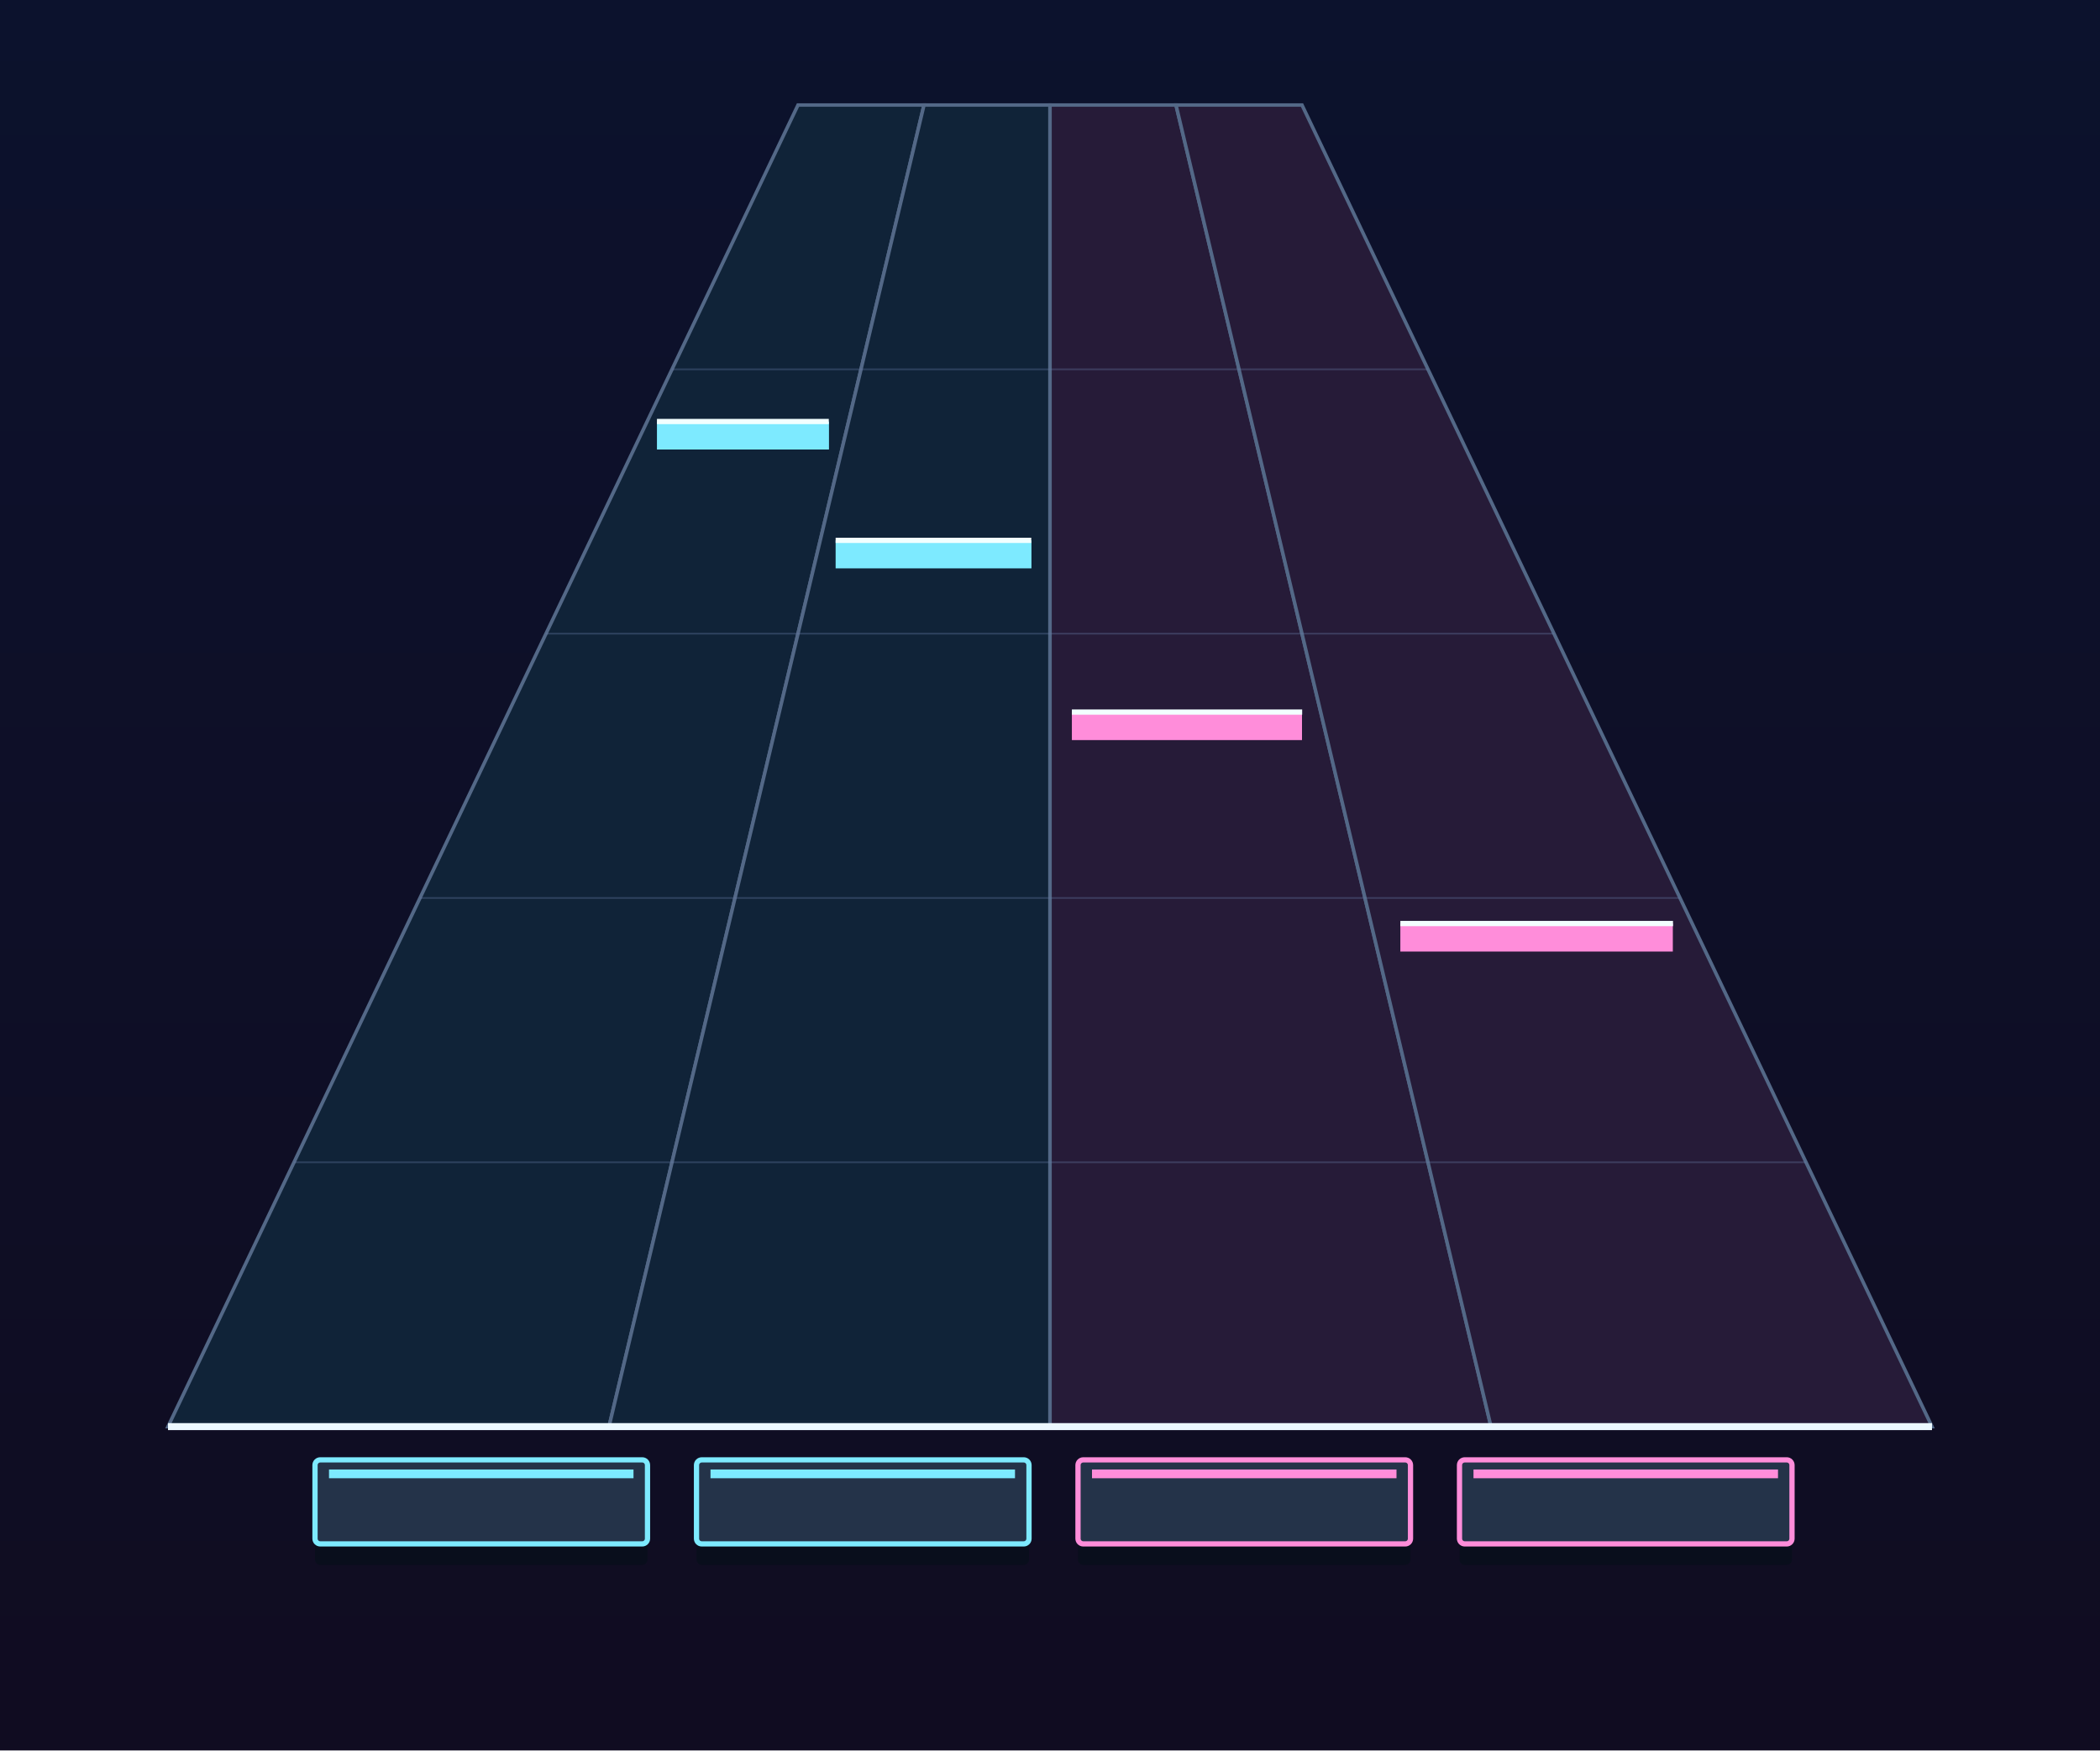
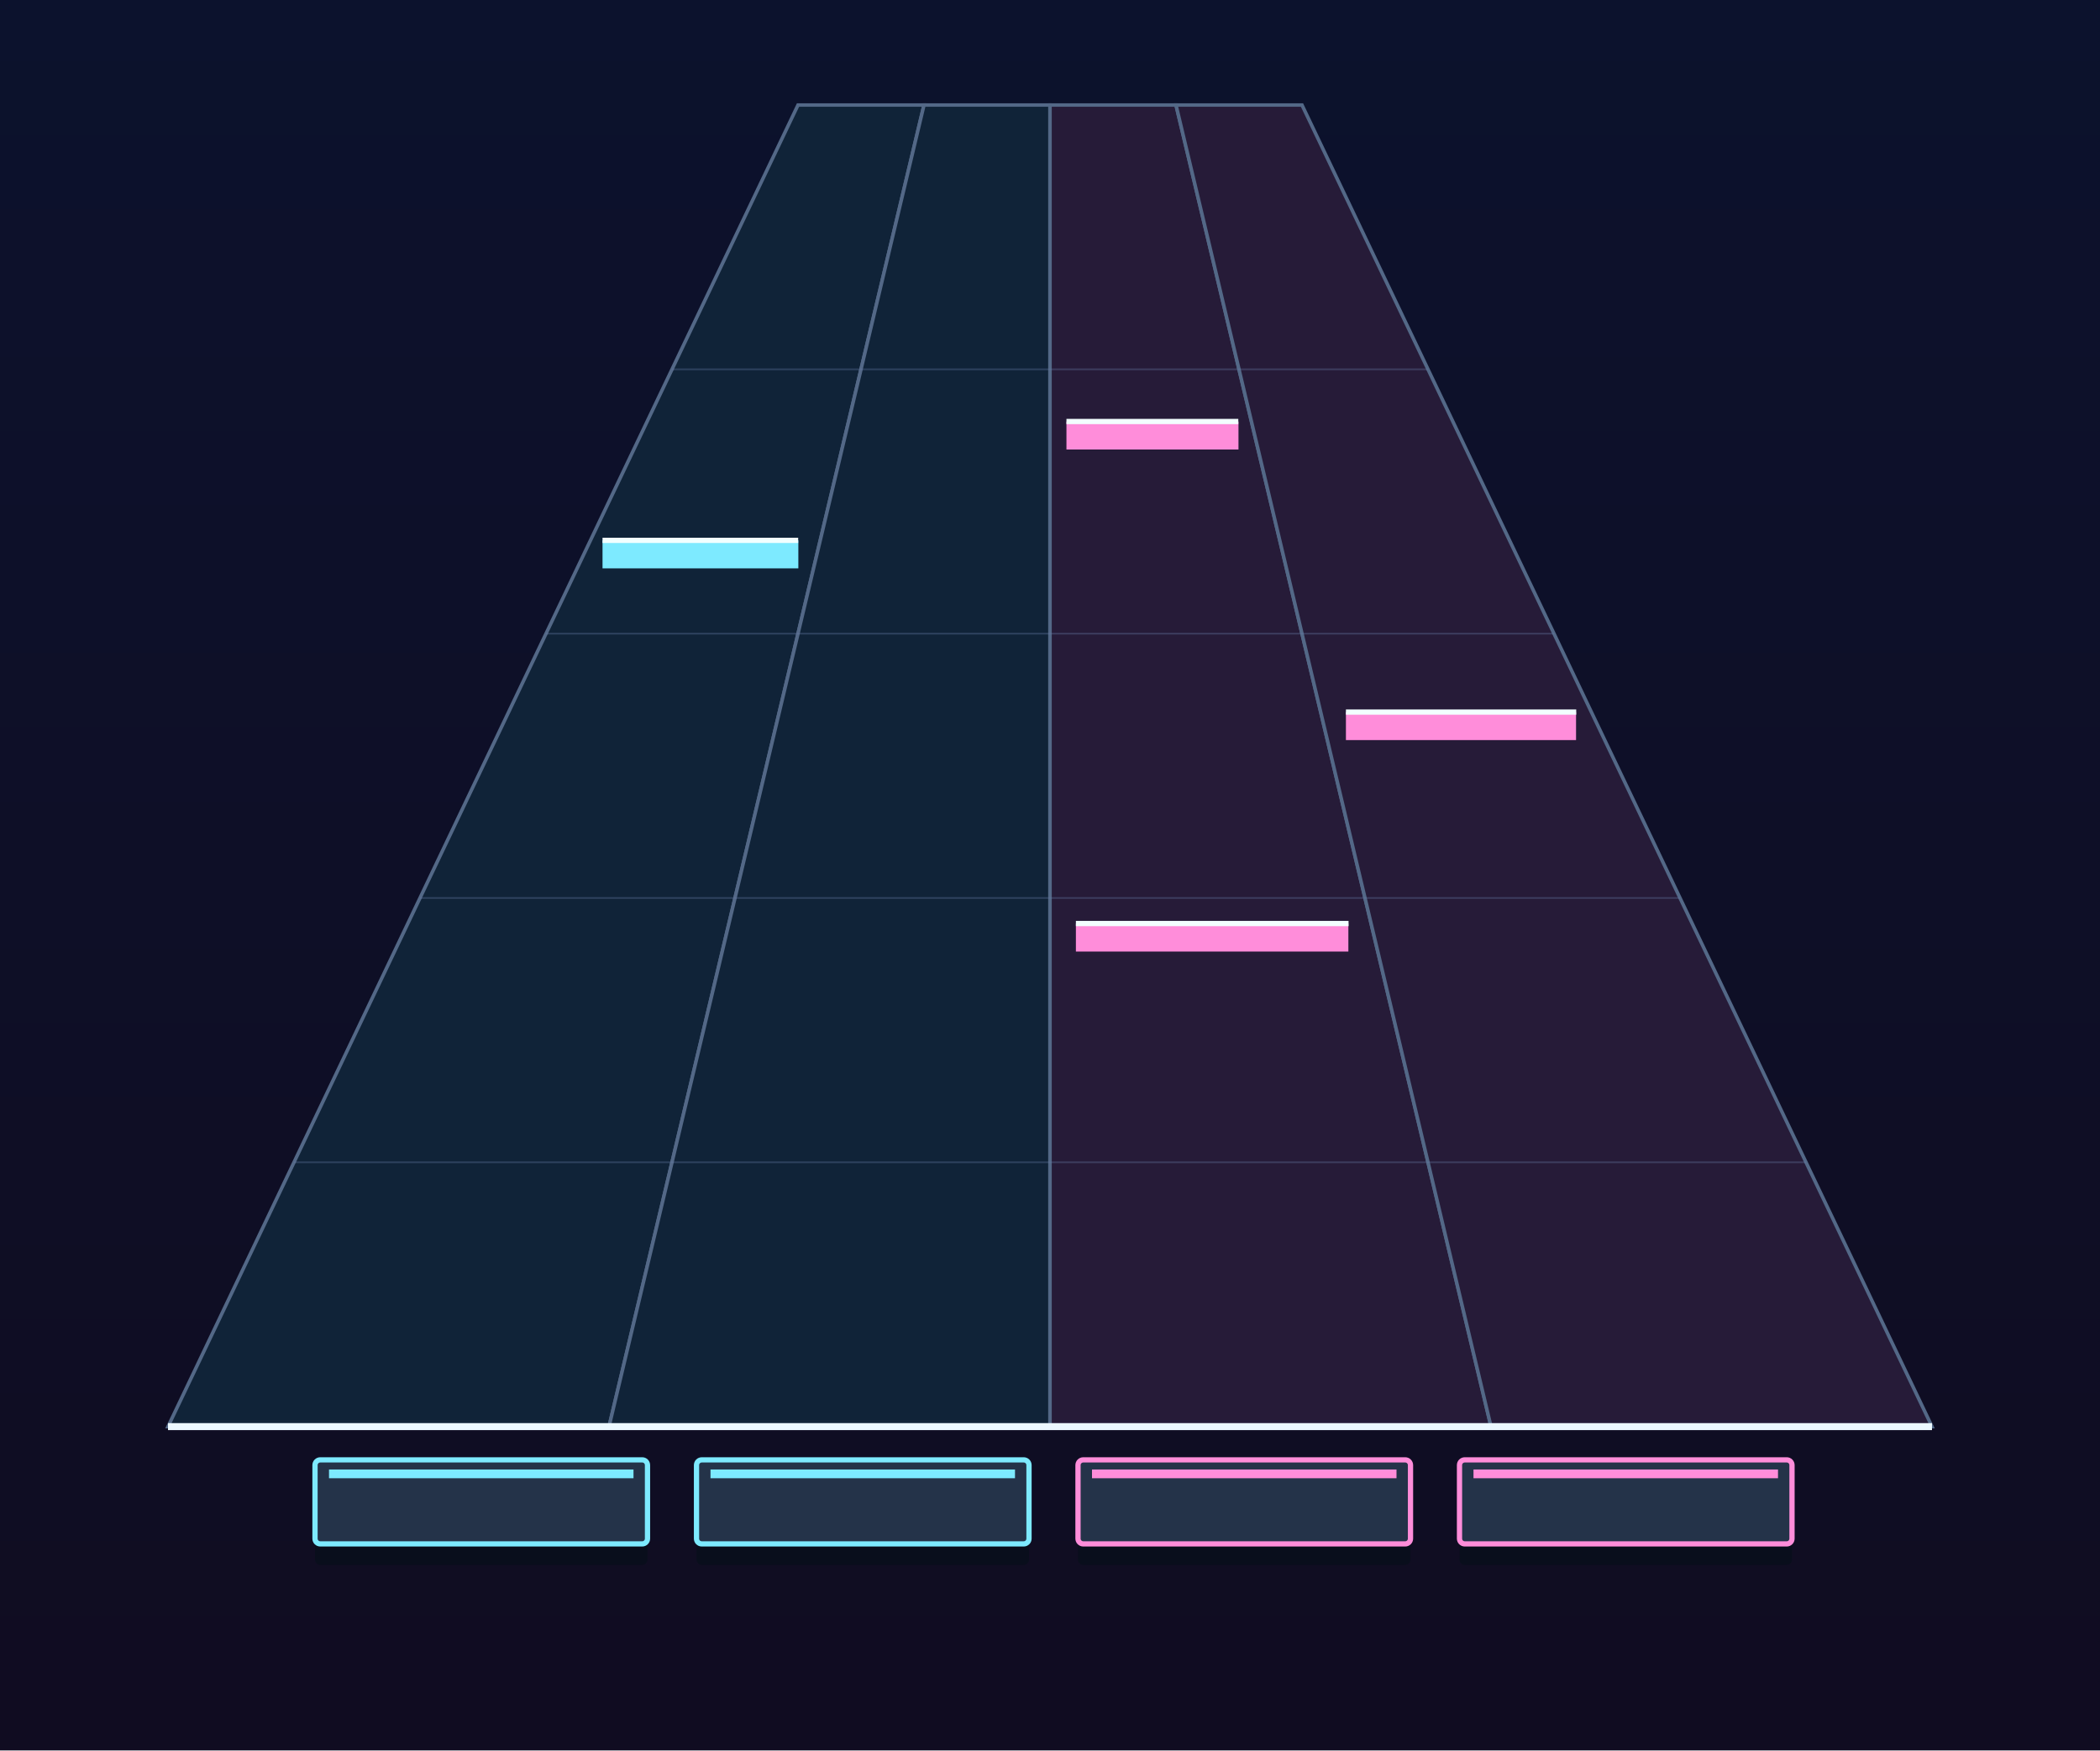
<svg xmlns="http://www.w3.org/2000/svg" width="1200" height="1000" viewBox="0 0 1200 1000">
  <defs>
    <linearGradient id="sky" x2="0" y2="1">
      <stop stop-color="#0c122d" />
      <stop offset="1" stop-color="#100c21" />
    </linearGradient>
  </defs>
  <path fill="url(#sky)" d="M0 0h1200v1000H0z" />
  <polygon points="456.0,60.0 528.0,60.0 348.0,815.0 96.0,815.0" fill="#102338" stroke="#536887" stroke-width="2" />
  <polygon points="528.0,60.0 600.0,60.0 600.0,815.0 348.0,815.0" fill="#102338" stroke="#536887" stroke-width="2" />
  <polygon points="600.0,60.0 672.0,60.0 852.0,815.0 600.0,815.0" fill="#261b38" stroke="#536887" stroke-width="2" />
  <polygon points="672.0,60.0 744.0,60.0 1104.0,815.0 852.0,815.0" fill="#261b38" stroke="#536887" stroke-width="2" />
  <path d="M384.0 211.0H816.0" stroke="#667aa5" stroke-opacity=".35" />
  <path d="M312.0 362.0H888.0" stroke="#667aa5" stroke-opacity=".35" />
  <path d="M240.0 513.0H960.0" stroke="#667aa5" stroke-opacity=".35" />
  <path d="M168.0 664.0H1032.0" stroke="#667aa5" stroke-opacity=".35" />
-   <rect x="375.4" y="240.8" width="98.3" height="16" fill="#7deaff" />
-   <path d="M375.4 240.8H473.6" stroke="#f2ffff" stroke-width="3" />
-   <rect x="477.5" y="308.7" width="111.9" height="16" fill="#7deaff" />
-   <path d="M477.5 308.7H589.3" stroke="#f2ffff" stroke-width="3" />
-   <rect x="612.5" y="406.8" width="131.5" height="16" fill="#ff8dda" />
-   <path d="M612.5 406.8H744.1" stroke="#f2ffff" stroke-width="3" />
-   <rect x="800.2" y="527.6" width="155.7" height="16" fill="#ff8dda" />
-   <path d="M800.2 527.6H956.0" stroke="#f2ffff" stroke-width="3" />
+   <rect x="609.4" y="240.8" width="98.3" height="16" fill="#ff8dda" />
+   <path d="M609.4 240.8H707.6" stroke="#f2ffff" stroke-width="3" />
+   <rect x="344.3" y="308.7" width="111.9" height="16" fill="#7deaff" />
+   <path d="M344.3 308.7H456.1" stroke="#f2ffff" stroke-width="3" />
+   <rect x="769.1" y="406.8" width="131.5" height="16" fill="#ff8dda" />
+   <path d="M769.1 406.8H900.7" stroke="#f2ffff" stroke-width="3" />
+   <rect x="614.8" y="527.6" width="155.7" height="16" fill="#ff8dda" />
+   <path d="M614.8 527.6H770.6" stroke="#f2ffff" stroke-width="3" />
  <path d="M96.0 815H1104.0" stroke="#ecf8ff" stroke-width="4" />
  <g>
    <rect x="180" y="840" width="190" height="54" rx="3" fill="#090e1c" />
    <rect x="180" y="834" width="190" height="48" rx="3" fill="#243349" stroke="#7deaff" stroke-width="3" />
    <path d="M188 842h174" stroke="#7deaff" stroke-width="5" />
  </g>
  <g>
    <rect x="398" y="840" width="190" height="54" rx="3" fill="#090e1c" />
    <rect x="398" y="834" width="190" height="48" rx="3" fill="#243349" stroke="#7deaff" stroke-width="3" />
    <path d="M406 842h174" stroke="#7deaff" stroke-width="5" />
  </g>
  <g>
    <rect x="616" y="840" width="190" height="54" rx="3" fill="#090e1c" />
    <rect x="616" y="834" width="190" height="48" rx="3" fill="#243349" stroke="#ff8dda" stroke-width="3" />
    <path d="M624 842h174" stroke="#ff8dda" stroke-width="5" />
  </g>
  <g>
    <rect x="834" y="840" width="190" height="54" rx="3" fill="#090e1c" />
    <rect x="834" y="834" width="190" height="48" rx="3" fill="#243349" stroke="#ff8dda" stroke-width="3" />
    <path d="M842 842h174" stroke="#ff8dda" stroke-width="5" />
  </g>
</svg>
